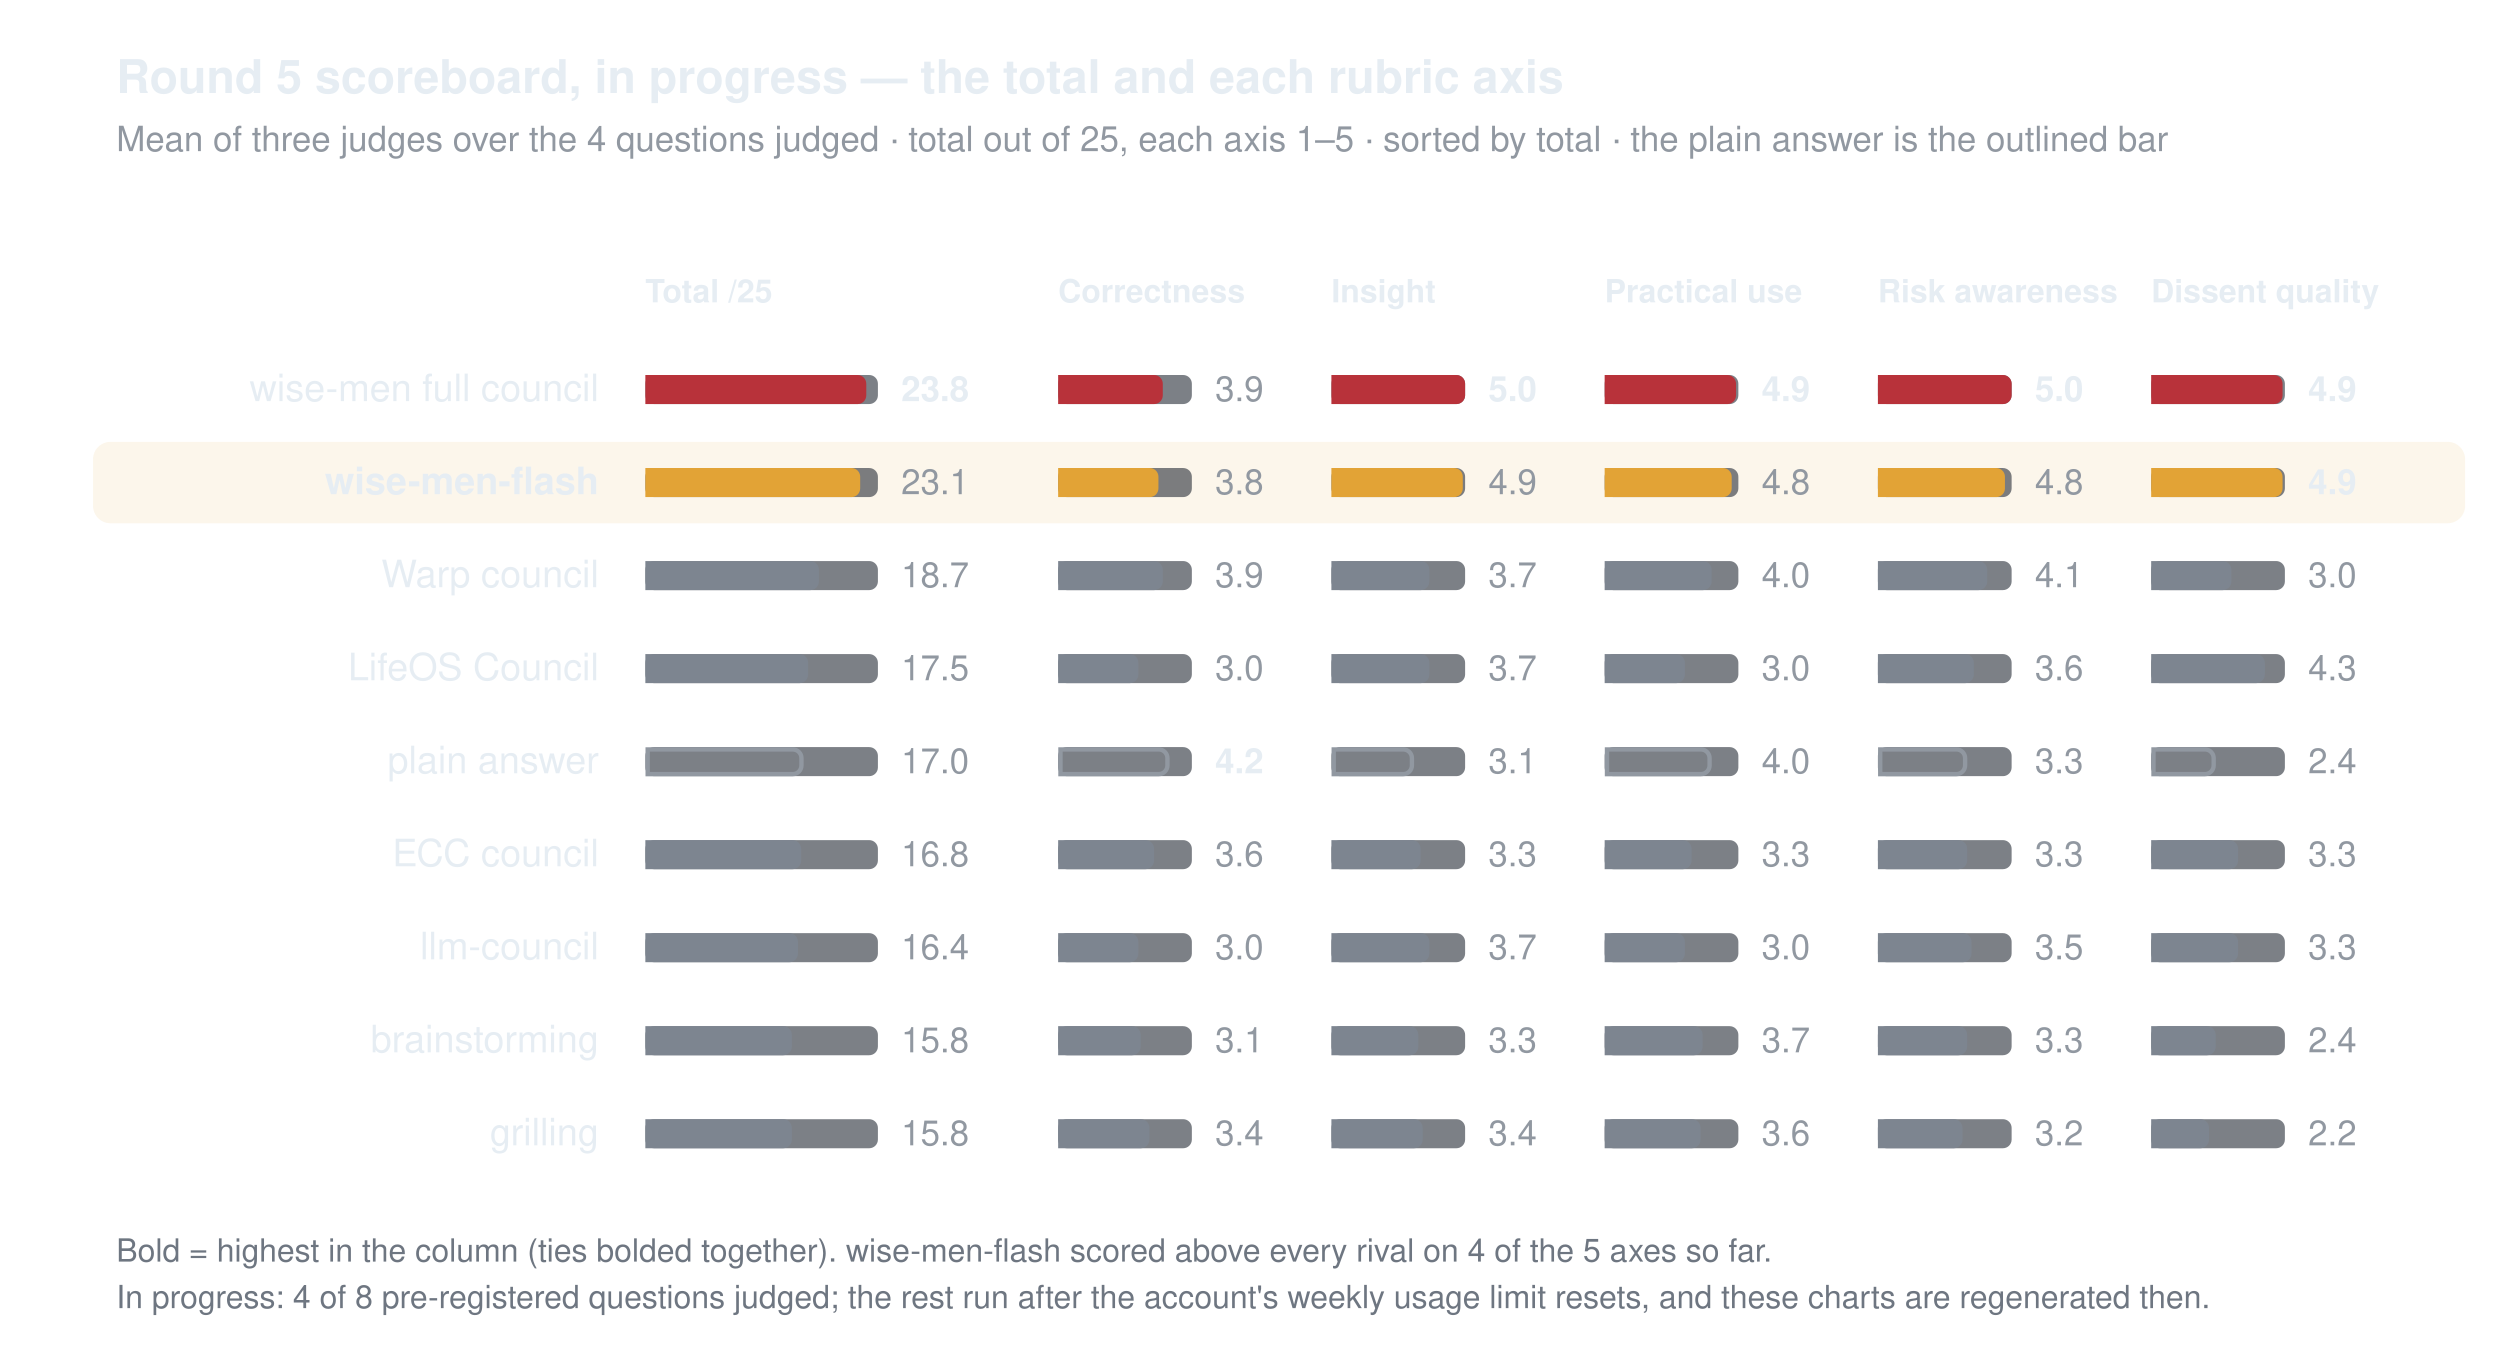
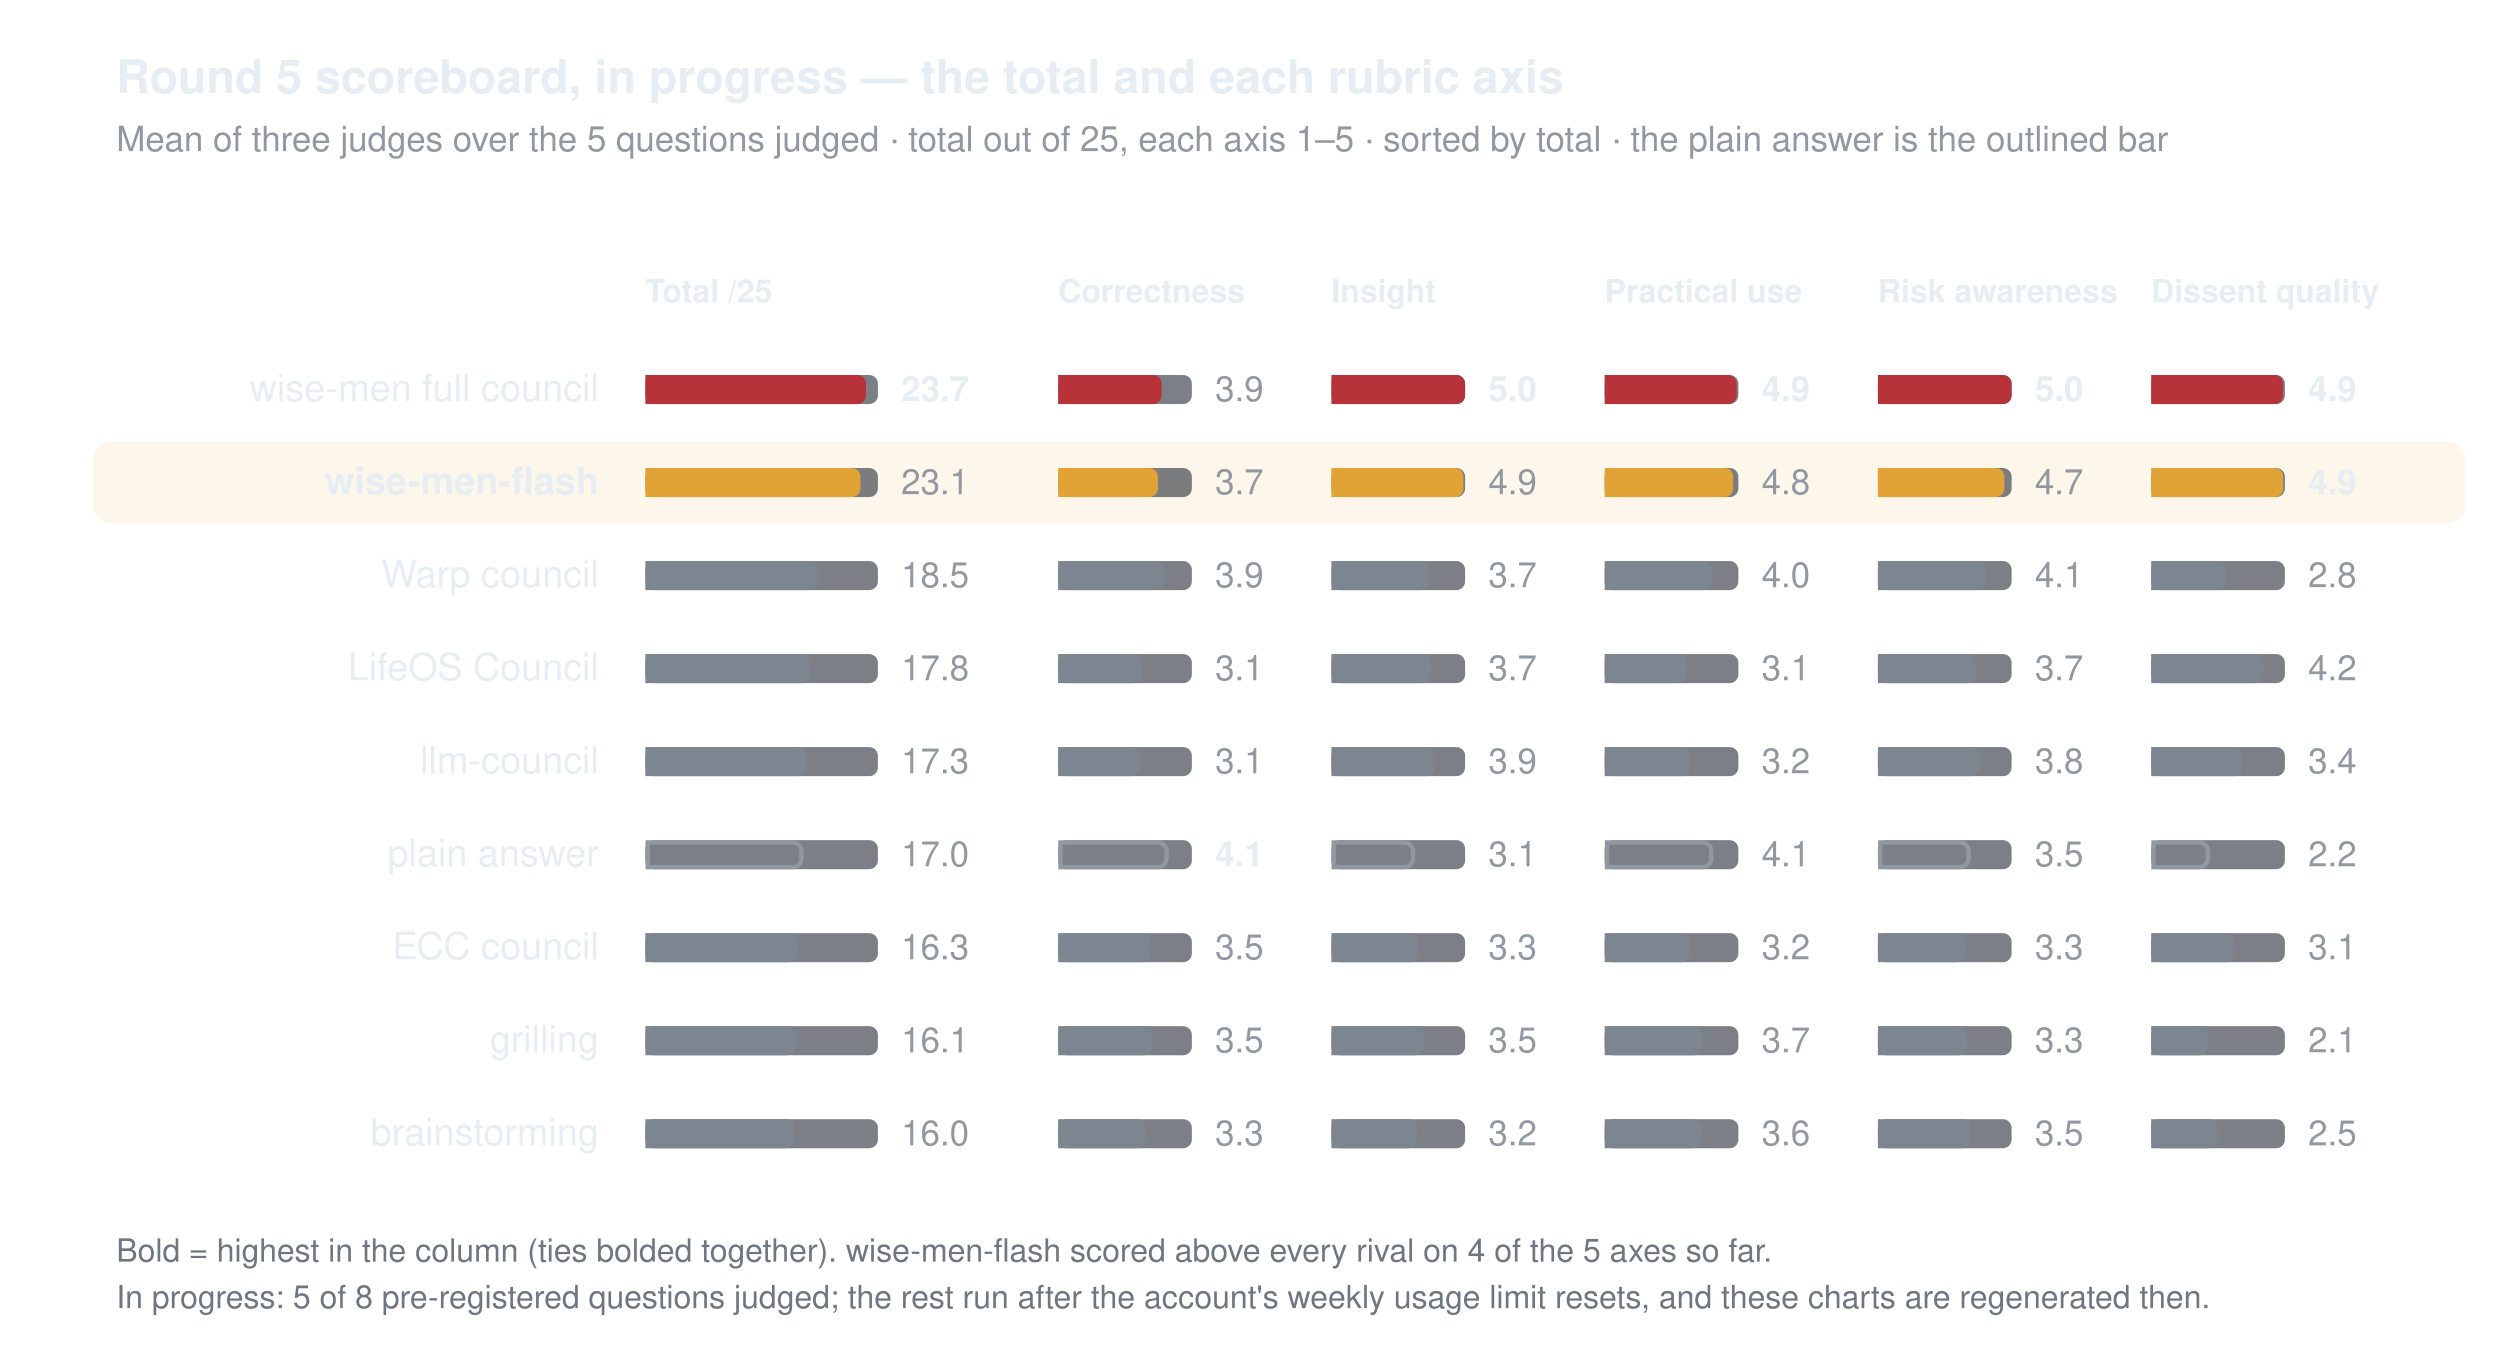
<svg xmlns="http://www.w3.org/2000/svg" viewBox="0 0 860 464" width="860" font-family="-apple-system, BlinkMacSystemFont, 'Segoe UI', Helvetica, Arial, sans-serif">
  <text x="40" y="32" font-size="16" font-weight="600" fill="#e6edf3" text-anchor="start">Round 5 scoreboard, in progress — the total and each rubric axis</text>
-   <text x="40" y="52" font-size="12" font-weight="400" fill="#9198a1" text-anchor="start">Mean of three judges over the 4 questions judged · total out of 25, each axis 1–5 · sorted by total · the plain answer is the outlined bar</text>
+   <text x="40" y="52" font-size="12" font-weight="400" fill="#9198a1" text-anchor="start">Mean of three judges over the 5 questions judged · total out of 25, each axis 1–5 · sorted by total · the plain answer is the outlined bar</text>
  <text x="222" y="104" font-size="11" font-weight="600" fill="#e6edf3" text-anchor="start">Total /25</text>
  <text x="364" y="104" font-size="11" font-weight="600" fill="#e6edf3" text-anchor="start">Correctness</text>
  <text x="458" y="104" font-size="11" font-weight="600" fill="#e6edf3" text-anchor="start">Insight</text>
  <text x="552" y="104" font-size="11" font-weight="600" fill="#e6edf3" text-anchor="start">Practical use</text>
  <text x="646" y="104" font-size="11" font-weight="600" fill="#e6edf3" text-anchor="start">Risk awareness</text>
  <text x="740" y="104" font-size="11" font-weight="600" fill="#e6edf3" text-anchor="start">Dissent quality</text>
  <text x="206" y="138" font-size="13" font-weight="500" fill="#e6edf3" text-anchor="end">wise-men full council</text>
  <rect x="222" y="129" width="80" height="10" rx="3" fill="#262c36" fill-opacity="0.6" />
-   <path d="M222,129h73a3,3 0 0 1 3,3v4a3,3 0 0 1 -3,3h-73z" fill="#b8323a" />
-   <text x="310" y="138" font-size="12" font-weight="700" fill="#e6edf3" text-anchor="start">23.8</text>
+   <path d="M222,129h72.9a3,3 0 0 1 3,3v4a3,3 0 0 1 -3,3h-72.9z" fill="#b8323a" />
+   <text x="310" y="138" font-size="12" font-weight="700" fill="#e6edf3" text-anchor="start">23.7</text>
  <rect x="364" y="129" width="46" height="10" rx="3" fill="#262c36" fill-opacity="0.6" />
-   <path d="M364,129h33a3,3 0 0 1 3,3v4a3,3 0 0 1 -3,3h-33z" fill="#b8323a" />
+   <path d="M364,129h32.6a3,3 0 0 1 3,3v4a3,3 0 0 1 -3,3h-32.6z" fill="#b8323a" />
  <text x="418" y="138" font-size="12" font-weight="400" fill="#9198a1" text-anchor="start">3.9</text>
  <rect x="458" y="129" width="46" height="10" rx="3" fill="#262c36" fill-opacity="0.6" />
  <path d="M458,129h43a3,3 0 0 1 3,3v4a3,3 0 0 1 -3,3h-43z" fill="#b8323a" />
  <text x="512" y="138" font-size="12" font-weight="700" fill="#e6edf3" text-anchor="start">5.0</text>
  <rect x="552" y="129" width="46" height="10" rx="3" fill="#262c36" fill-opacity="0.6" />
-   <path d="M552,129h42.2a3,3 0 0 1 3,3v4a3,3 0 0 1 -3,3h-42.2z" fill="#b8323a" />
+   <path d="M552,129h42.4a3,3 0 0 1 3,3v4a3,3 0 0 1 -3,3h-42.4z" fill="#b8323a" />
  <text x="606" y="138" font-size="12" font-weight="700" fill="#e6edf3" text-anchor="start">4.9</text>
  <rect x="646" y="129" width="46" height="10" rx="3" fill="#262c36" fill-opacity="0.6" />
  <path d="M646,129h43a3,3 0 0 1 3,3v4a3,3 0 0 1 -3,3h-43z" fill="#b8323a" />
  <text x="700" y="138" font-size="12" font-weight="700" fill="#e6edf3" text-anchor="start">5.0</text>
  <rect x="740" y="129" width="46" height="10" rx="3" fill="#262c36" fill-opacity="0.6" />
-   <path d="M740,129h42.2a3,3 0 0 1 3,3v4a3,3 0 0 1 -3,3h-42.2z" fill="#b8323a" />
+   <path d="M740,129h42.4a3,3 0 0 1 3,3v4a3,3 0 0 1 -3,3h-42.4z" fill="#b8323a" />
  <text x="794" y="138" font-size="12" font-weight="700" fill="#e6edf3" text-anchor="start">4.9</text>
  <rect x="32" y="152" width="816" height="28" rx="6" fill="#e2a336" fill-opacity="0.10" />
  <text x="206" y="170" font-size="13" font-weight="700" fill="#e6edf3" text-anchor="end">wise-men-flash</text>
  <rect x="222" y="161" width="80" height="10" rx="3" fill="#262c36" fill-opacity="0.6" />
-   <path d="M222,161h70.9a3,3 0 0 1 3,3v4a3,3 0 0 1 -3,3h-70.9z" fill="#e2a336" />
+   <path d="M222,161h71a3,3 0 0 1 3,3v4a3,3 0 0 1 -3,3h-71z" fill="#e2a336" />
  <text x="310" y="170" font-size="12" font-weight="400" fill="#9198a1" text-anchor="start">23.1</text>
  <rect x="364" y="161" width="46" height="10" rx="3" fill="#262c36" fill-opacity="0.6" />
-   <path d="M364,161h31.5a3,3 0 0 1 3,3v4a3,3 0 0 1 -3,3h-31.5z" fill="#e2a336" />
-   <text x="418" y="170" font-size="12" font-weight="400" fill="#9198a1" text-anchor="start">3.8</text>
+   <path d="M364,161h31.3a3,3 0 0 1 3,3v4a3,3 0 0 1 -3,3h-31.3z" fill="#e2a336" />
+   <text x="418" y="170" font-size="12" font-weight="400" fill="#9198a1" text-anchor="start">3.7</text>
  <rect x="458" y="161" width="46" height="10" rx="3" fill="#262c36" fill-opacity="0.6" />
-   <path d="M458,161h42.2a3,3 0 0 1 3,3v4a3,3 0 0 1 -3,3h-42.2z" fill="#e2a336" />
+   <path d="M458,161h42.4a3,3 0 0 1 3,3v4a3,3 0 0 1 -3,3h-42.4z" fill="#e2a336" />
  <text x="512" y="170" font-size="12" font-weight="400" fill="#9198a1" text-anchor="start">4.9</text>
  <rect x="552" y="161" width="46" height="10" rx="3" fill="#262c36" fill-opacity="0.6" />
-   <path d="M552,161h40.7a3,3 0 0 1 3,3v4a3,3 0 0 1 -3,3h-40.7z" fill="#e2a336" />
+   <path d="M552,161h41.2a3,3 0 0 1 3,3v4a3,3 0 0 1 -3,3h-41.2z" fill="#e2a336" />
  <text x="606" y="170" font-size="12" font-weight="400" fill="#9198a1" text-anchor="start">4.8</text>
  <rect x="646" y="161" width="46" height="10" rx="3" fill="#262c36" fill-opacity="0.6" />
-   <path d="M646,161h40.7a3,3 0 0 1 3,3v4a3,3 0 0 1 -3,3h-40.7z" fill="#e2a336" />
-   <text x="700" y="170" font-size="12" font-weight="400" fill="#9198a1" text-anchor="start">4.8</text>
+   <path d="M646,161h40.5a3,3 0 0 1 3,3v4a3,3 0 0 1 -3,3h-40.5z" fill="#e2a336" />
+   <text x="700" y="170" font-size="12" font-weight="400" fill="#9198a1" text-anchor="start">4.7</text>
  <rect x="740" y="161" width="46" height="10" rx="3" fill="#262c36" fill-opacity="0.6" />
-   <path d="M740,161h42.2a3,3 0 0 1 3,3v4a3,3 0 0 1 -3,3h-42.2z" fill="#e2a336" />
+   <path d="M740,161h42.4a3,3 0 0 1 3,3v4a3,3 0 0 1 -3,3h-42.4z" fill="#e2a336" />
  <text x="794" y="170" font-size="12" font-weight="700" fill="#e6edf3" text-anchor="start">4.9</text>
  <text x="206" y="202" font-size="13" font-weight="500" fill="#e6edf3" text-anchor="end">Warp council</text>
  <rect x="222" y="193" width="80" height="10" rx="3" fill="#262c36" fill-opacity="0.6" />
-   <path d="M222,193h56.7a3,3 0 0 1 3,3v4a3,3 0 0 1 -3,3h-56.7z" fill="#7d8590" />
-   <text x="310" y="202" font-size="12" font-weight="400" fill="#9198a1" text-anchor="start">18.7</text>
+   <path d="M222,193h56.1a3,3 0 0 1 3,3v4a3,3 0 0 1 -3,3h-56.1z" fill="#7d8590" />
+   <text x="310" y="202" font-size="12" font-weight="400" fill="#9198a1" text-anchor="start">18.5</text>
  <rect x="364" y="193" width="46" height="10" rx="3" fill="#262c36" fill-opacity="0.6" />
-   <path d="M364,193h33a3,3 0 0 1 3,3v4a3,3 0 0 1 -3,3h-33z" fill="#7d8590" />
+   <path d="M364,193h33.2a3,3 0 0 1 3,3v4a3,3 0 0 1 -3,3h-33.2z" fill="#7d8590" />
  <text x="418" y="202" font-size="12" font-weight="400" fill="#9198a1" text-anchor="start">3.9</text>
  <rect x="458" y="193" width="46" height="10" rx="3" fill="#262c36" fill-opacity="0.6" />
  <path d="M458,193h30.7a3,3 0 0 1 3,3v4a3,3 0 0 1 -3,3h-30.7z" fill="#7d8590" />
  <text x="512" y="202" font-size="12" font-weight="400" fill="#9198a1" text-anchor="start">3.7</text>
  <rect x="552" y="193" width="46" height="10" rx="3" fill="#262c36" fill-opacity="0.6" />
  <path d="M552,193h33.8a3,3 0 0 1 3,3v4a3,3 0 0 1 -3,3h-33.8z" fill="#7d8590" />
  <text x="606" y="202" font-size="12" font-weight="400" fill="#9198a1" text-anchor="start">4.0</text>
  <rect x="646" y="193" width="46" height="10" rx="3" fill="#262c36" fill-opacity="0.6" />
-   <path d="M646,193h34.6a3,3 0 0 1 3,3v4a3,3 0 0 1 -3,3h-34.6z" fill="#7d8590" />
+   <path d="M646,193h34.4a3,3 0 0 1 3,3v4a3,3 0 0 1 -3,3h-34.4z" fill="#7d8590" />
  <text x="700" y="202" font-size="12" font-weight="400" fill="#9198a1" text-anchor="start">4.1</text>
  <rect x="740" y="193" width="46" height="10" rx="3" fill="#262c36" fill-opacity="0.6" />
-   <path d="M740,193h24.6a3,3 0 0 1 3,3v4a3,3 0 0 1 -3,3h-24.6z" fill="#7d8590" />
-   <text x="794" y="202" font-size="12" font-weight="400" fill="#9198a1" text-anchor="start">3.0</text>
+   <path d="M740,193h22.8a3,3 0 0 1 3,3v4a3,3 0 0 1 -3,3h-22.8z" fill="#7d8590" />
+   <text x="794" y="202" font-size="12" font-weight="400" fill="#9198a1" text-anchor="start">2.8</text>
  <text x="206" y="234" font-size="13" font-weight="500" fill="#e6edf3" text-anchor="end">LifeOS Council</text>
  <rect x="222" y="225" width="80" height="10" rx="3" fill="#262c36" fill-opacity="0.6" />
-   <path d="M222,225h53a3,3 0 0 1 3,3v4a3,3 0 0 1 -3,3h-53z" fill="#7d8590" />
-   <text x="310" y="234" font-size="12" font-weight="400" fill="#9198a1" text-anchor="start">17.5</text>
+   <path d="M222,225h54a3,3 0 0 1 3,3v4a3,3 0 0 1 -3,3h-54z" fill="#7d8590" />
+   <text x="310" y="234" font-size="12" font-weight="400" fill="#9198a1" text-anchor="start">17.8</text>
  <rect x="364" y="225" width="46" height="10" rx="3" fill="#262c36" fill-opacity="0.6" />
-   <path d="M364,225h24.6a3,3 0 0 1 3,3v4a3,3 0 0 1 -3,3h-24.6z" fill="#7d8590" />
-   <text x="418" y="234" font-size="12" font-weight="400" fill="#9198a1" text-anchor="start">3.0</text>
+   <path d="M364,225h25.8a3,3 0 0 1 3,3v4a3,3 0 0 1 -3,3h-25.8z" fill="#7d8590" />
+   <text x="418" y="234" font-size="12" font-weight="400" fill="#9198a1" text-anchor="start">3.1</text>
  <rect x="458" y="225" width="46" height="10" rx="3" fill="#262c36" fill-opacity="0.6" />
-   <path d="M458,225h30.7a3,3 0 0 1 3,3v4a3,3 0 0 1 -3,3h-30.7z" fill="#7d8590" />
+   <path d="M458,225h31.3a3,3 0 0 1 3,3v4a3,3 0 0 1 -3,3h-31.3z" fill="#7d8590" />
  <text x="512" y="234" font-size="12" font-weight="400" fill="#9198a1" text-anchor="start">3.7</text>
  <rect x="552" y="225" width="46" height="10" rx="3" fill="#262c36" fill-opacity="0.6" />
-   <path d="M552,225h24.6a3,3 0 0 1 3,3v4a3,3 0 0 1 -3,3h-24.6z" fill="#7d8590" />
-   <text x="606" y="234" font-size="12" font-weight="400" fill="#9198a1" text-anchor="start">3.0</text>
+   <path d="M552,225h25.2a3,3 0 0 1 3,3v4a3,3 0 0 1 -3,3h-25.2z" fill="#7d8590" />
+   <text x="606" y="234" font-size="12" font-weight="400" fill="#9198a1" text-anchor="start">3.1</text>
  <rect x="646" y="225" width="46" height="10" rx="3" fill="#262c36" fill-opacity="0.6" />
-   <path d="M646,225h30a3,3 0 0 1 3,3v4a3,3 0 0 1 -3,3h-30z" fill="#7d8590" />
-   <text x="700" y="234" font-size="12" font-weight="400" fill="#9198a1" text-anchor="start">3.6</text>
+   <path d="M646,225h30.7a3,3 0 0 1 3,3v4a3,3 0 0 1 -3,3h-30.7z" fill="#7d8590" />
+   <text x="700" y="234" font-size="12" font-weight="400" fill="#9198a1" text-anchor="start">3.7</text>
  <rect x="740" y="225" width="46" height="10" rx="3" fill="#262c36" fill-opacity="0.6" />
-   <path d="M740,225h36.1a3,3 0 0 1 3,3v4a3,3 0 0 1 -3,3h-36.1z" fill="#7d8590" />
-   <text x="794" y="234" font-size="12" font-weight="400" fill="#9198a1" text-anchor="start">4.3</text>
-   <text x="206" y="266" font-size="13" font-weight="500" fill="#e6edf3" text-anchor="end">plain answer</text>
+   <path d="M740,225h35.6a3,3 0 0 1 3,3v4a3,3 0 0 1 -3,3h-35.6z" fill="#7d8590" />
+   <text x="794" y="234" font-size="12" font-weight="400" fill="#9198a1" text-anchor="start">4.2</text>
+   <text x="206" y="266" font-size="13" font-weight="500" fill="#e6edf3" text-anchor="end">llm-council</text>
  <rect x="222" y="257" width="80" height="10" rx="3" fill="#262c36" fill-opacity="0.6" />
-   <path d="M222.8,257.8h49.9a3,3 0 0 1 3,3v2.5a3,3 0 0 1 -3,3h-49.9z" fill="none" stroke="#9198a1" stroke-width="1.5" />
-   <text x="310" y="266" font-size="12" font-weight="400" fill="#9198a1" text-anchor="start">17.0</text>
+   <path d="M222,257h52.5a3,3 0 0 1 3,3v4a3,3 0 0 1 -3,3h-52.5z" fill="#7d8590" />
+   <text x="310" y="266" font-size="12" font-weight="400" fill="#9198a1" text-anchor="start">17.3</text>
  <rect x="364" y="257" width="46" height="10" rx="3" fill="#262c36" fill-opacity="0.6" />
-   <path d="M364.8,257.8h33.8a3,3 0 0 1 3,3v2.5a3,3 0 0 1 -3,3h-33.8z" fill="none" stroke="#9198a1" stroke-width="1.5" />
-   <text x="418" y="266" font-size="12" font-weight="700" fill="#e6edf3" text-anchor="start">4.2</text>
+   <path d="M364,257h25.2a3,3 0 0 1 3,3v4a3,3 0 0 1 -3,3h-25.2z" fill="#7d8590" />
+   <text x="418" y="266" font-size="12" font-weight="400" fill="#9198a1" text-anchor="start">3.1</text>
  <rect x="458" y="257" width="46" height="10" rx="3" fill="#262c36" fill-opacity="0.6" />
-   <path d="M458.8,257.8h23.9a3,3 0 0 1 3,3v2.5a3,3 0 0 1 -3,3h-23.9z" fill="none" stroke="#9198a1" stroke-width="1.5" />
-   <text x="512" y="266" font-size="12" font-weight="400" fill="#9198a1" text-anchor="start">3.1</text>
+   <path d="M458,257h32.6a3,3 0 0 1 3,3v4a3,3 0 0 1 -3,3h-32.6z" fill="#7d8590" />
+   <text x="512" y="266" font-size="12" font-weight="400" fill="#9198a1" text-anchor="start">3.9</text>
  <rect x="552" y="257" width="46" height="10" rx="3" fill="#262c36" fill-opacity="0.6" />
-   <path d="M552.8,257.8h32.3a3,3 0 0 1 3,3v2.5a3,3 0 0 1 -3,3h-32.3z" fill="none" stroke="#9198a1" stroke-width="1.5" />
-   <text x="606" y="266" font-size="12" font-weight="400" fill="#9198a1" text-anchor="start">4.0</text>
+   <path d="M552,257h26.4a3,3 0 0 1 3,3v4a3,3 0 0 1 -3,3h-26.4z" fill="#7d8590" />
+   <text x="606" y="266" font-size="12" font-weight="400" fill="#9198a1" text-anchor="start">3.2</text>
  <rect x="646" y="257" width="46" height="10" rx="3" fill="#262c36" fill-opacity="0.6" />
-   <path d="M646.8,257.8h26.2a3,3 0 0 1 3,3v2.5a3,3 0 0 1 -3,3h-26.2z" fill="none" stroke="#9198a1" stroke-width="1.5" />
-   <text x="700" y="266" font-size="12" font-weight="400" fill="#9198a1" text-anchor="start">3.3</text>
+   <path d="M646,257h32a3,3 0 0 1 3,3v4a3,3 0 0 1 -3,3h-32z" fill="#7d8590" />
+   <text x="700" y="266" font-size="12" font-weight="400" fill="#9198a1" text-anchor="start">3.8</text>
  <rect x="740" y="257" width="46" height="10" rx="3" fill="#262c36" fill-opacity="0.6" />
-   <path d="M740.8,257.8h17.7a3,3 0 0 1 3,3v2.5a3,3 0 0 1 -3,3h-17.7z" fill="none" stroke="#9198a1" stroke-width="1.5" />
-   <text x="794" y="266" font-size="12" font-weight="400" fill="#9198a1" text-anchor="start">2.4</text>
-   <text x="206" y="298" font-size="13" font-weight="500" fill="#e6edf3" text-anchor="end">ECC council</text>
+   <path d="M740,257h28.3a3,3 0 0 1 3,3v4a3,3 0 0 1 -3,3h-28.3z" fill="#7d8590" />
+   <text x="794" y="266" font-size="12" font-weight="400" fill="#9198a1" text-anchor="start">3.4</text>
+   <text x="206" y="298" font-size="13" font-weight="500" fill="#e6edf3" text-anchor="end">plain answer</text>
  <rect x="222" y="289" width="80" height="10" rx="3" fill="#262c36" fill-opacity="0.6" />
-   <path d="M222,289h50.6a3,3 0 0 1 3,3v4a3,3 0 0 1 -3,3h-50.6z" fill="#7d8590" />
-   <text x="310" y="298" font-size="12" font-weight="400" fill="#9198a1" text-anchor="start">16.8</text>
+   <path d="M222.8,289.8h49.9a3,3 0 0 1 3,3v2.5a3,3 0 0 1 -3,3h-49.9z" fill="none" stroke="#9198a1" stroke-width="1.5" />
+   <text x="310" y="298" font-size="12" font-weight="400" fill="#9198a1" text-anchor="start">17.0</text>
  <rect x="364" y="289" width="46" height="10" rx="3" fill="#262c36" fill-opacity="0.6" />
-   <path d="M364,289h30a3,3 0 0 1 3,3v4a3,3 0 0 1 -3,3h-30z" fill="#7d8590" />
-   <text x="418" y="298" font-size="12" font-weight="400" fill="#9198a1" text-anchor="start">3.6</text>
+   <path d="M364.8,289.8h33.5a3,3 0 0 1 3,3v2.5a3,3 0 0 1 -3,3h-33.5z" fill="none" stroke="#9198a1" stroke-width="1.5" />
+   <text x="418" y="298" font-size="12" font-weight="700" fill="#e6edf3" text-anchor="start">4.1</text>
  <rect x="458" y="289" width="46" height="10" rx="3" fill="#262c36" fill-opacity="0.6" />
-   <path d="M458,289h27.7a3,3 0 0 1 3,3v4a3,3 0 0 1 -3,3h-27.7z" fill="#7d8590" />
-   <text x="512" y="298" font-size="12" font-weight="400" fill="#9198a1" text-anchor="start">3.3</text>
+   <path d="M458.8,289.8h24.3a3,3 0 0 1 3,3v2.5a3,3 0 0 1 -3,3h-24.3z" fill="none" stroke="#9198a1" stroke-width="1.5" />
+   <text x="512" y="298" font-size="12" font-weight="400" fill="#9198a1" text-anchor="start">3.1</text>
  <rect x="552" y="289" width="46" height="10" rx="3" fill="#262c36" fill-opacity="0.6" />
-   <path d="M552,289h26.9a3,3 0 0 1 3,3v4a3,3 0 0 1 -3,3h-26.9z" fill="#7d8590" />
-   <text x="606" y="298" font-size="12" font-weight="400" fill="#9198a1" text-anchor="start">3.3</text>
+   <path d="M552.8,289.8h32.9a3,3 0 0 1 3,3v2.5a3,3 0 0 1 -3,3h-32.9z" fill="none" stroke="#9198a1" stroke-width="1.5" />
+   <text x="606" y="298" font-size="12" font-weight="400" fill="#9198a1" text-anchor="start">4.1</text>
  <rect x="646" y="289" width="46" height="10" rx="3" fill="#262c36" fill-opacity="0.6" />
-   <path d="M646,289h27.7a3,3 0 0 1 3,3v4a3,3 0 0 1 -3,3h-27.7z" fill="#7d8590" />
-   <text x="700" y="298" font-size="12" font-weight="400" fill="#9198a1" text-anchor="start">3.3</text>
+   <path d="M646.8,289.8h27.4a3,3 0 0 1 3,3v2.5a3,3 0 0 1 -3,3h-27.4z" fill="none" stroke="#9198a1" stroke-width="1.5" />
+   <text x="700" y="298" font-size="12" font-weight="400" fill="#9198a1" text-anchor="start">3.5</text>
  <rect x="740" y="289" width="46" height="10" rx="3" fill="#262c36" fill-opacity="0.6" />
-   <path d="M740,289h26.9a3,3 0 0 1 3,3v4a3,3 0 0 1 -3,3h-26.9z" fill="#7d8590" />
-   <text x="794" y="298" font-size="12" font-weight="400" fill="#9198a1" text-anchor="start">3.3</text>
-   <text x="206" y="330" font-size="13" font-weight="500" fill="#e6edf3" text-anchor="end">llm-council</text>
+   <path d="M740.8,289.8h15.7a3,3 0 0 1 3,3v2.5a3,3 0 0 1 -3,3h-15.7z" fill="none" stroke="#9198a1" stroke-width="1.5" />
+   <text x="794" y="298" font-size="12" font-weight="400" fill="#9198a1" text-anchor="start">2.2</text>
+   <text x="206" y="330" font-size="13" font-weight="500" fill="#e6edf3" text-anchor="end">ECC council</text>
  <rect x="222" y="321" width="80" height="10" rx="3" fill="#262c36" fill-opacity="0.6" />
-   <path d="M222,321h49.5a3,3 0 0 1 3,3v4a3,3 0 0 1 -3,3h-49.5z" fill="#7d8590" />
-   <text x="310" y="330" font-size="12" font-weight="400" fill="#9198a1" text-anchor="start">16.4</text>
+   <path d="M222,321h49.3a3,3 0 0 1 3,3v4a3,3 0 0 1 -3,3h-49.3z" fill="#7d8590" />
+   <text x="310" y="330" font-size="12" font-weight="400" fill="#9198a1" text-anchor="start">16.3</text>
  <rect x="364" y="321" width="46" height="10" rx="3" fill="#262c36" fill-opacity="0.6" />
-   <path d="M364,321h24.6a3,3 0 0 1 3,3v4a3,3 0 0 1 -3,3h-24.6z" fill="#7d8590" />
-   <text x="418" y="330" font-size="12" font-weight="400" fill="#9198a1" text-anchor="start">3.0</text>
+   <path d="M364,321h28.9a3,3 0 0 1 3,3v4a3,3 0 0 1 -3,3h-28.9z" fill="#7d8590" />
+   <text x="418" y="330" font-size="12" font-weight="400" fill="#9198a1" text-anchor="start">3.5</text>
  <rect x="458" y="321" width="46" height="10" rx="3" fill="#262c36" fill-opacity="0.6" />
-   <path d="M458,321h30.7a3,3 0 0 1 3,3v4a3,3 0 0 1 -3,3h-30.7z" fill="#7d8590" />
-   <text x="512" y="330" font-size="12" font-weight="400" fill="#9198a1" text-anchor="start">3.7</text>
+   <path d="M458,321h27.1a3,3 0 0 1 3,3v4a3,3 0 0 1 -3,3h-27.1z" fill="#7d8590" />
+   <text x="512" y="330" font-size="12" font-weight="400" fill="#9198a1" text-anchor="start">3.3</text>
  <rect x="552" y="321" width="46" height="10" rx="3" fill="#262c36" fill-opacity="0.6" />
-   <path d="M552,321h24.6a3,3 0 0 1 3,3v4a3,3 0 0 1 -3,3h-24.6z" fill="#7d8590" />
-   <text x="606" y="330" font-size="12" font-weight="400" fill="#9198a1" text-anchor="start">3.0</text>
+   <path d="M552,321h26.4a3,3 0 0 1 3,3v4a3,3 0 0 1 -3,3h-26.4z" fill="#7d8590" />
+   <text x="606" y="330" font-size="12" font-weight="400" fill="#9198a1" text-anchor="start">3.2</text>
  <rect x="646" y="321" width="46" height="10" rx="3" fill="#262c36" fill-opacity="0.6" />
-   <path d="M646,321h29.2a3,3 0 0 1 3,3v4a3,3 0 0 1 -3,3h-29.2z" fill="#7d8590" />
-   <text x="700" y="330" font-size="12" font-weight="400" fill="#9198a1" text-anchor="start">3.5</text>
+   <path d="M646,321h27.1a3,3 0 0 1 3,3v4a3,3 0 0 1 -3,3h-27.1z" fill="#7d8590" />
+   <text x="700" y="330" font-size="12" font-weight="400" fill="#9198a1" text-anchor="start">3.3</text>
  <rect x="740" y="321" width="46" height="10" rx="3" fill="#262c36" fill-opacity="0.6" />
-   <path d="M740,321h26.9a3,3 0 0 1 3,3v4a3,3 0 0 1 -3,3h-26.9z" fill="#7d8590" />
-   <text x="794" y="330" font-size="12" font-weight="400" fill="#9198a1" text-anchor="start">3.3</text>
-   <text x="206" y="362" font-size="13" font-weight="500" fill="#e6edf3" text-anchor="end">brainstorming</text>
+   <path d="M740,321h25.8a3,3 0 0 1 3,3v4a3,3 0 0 1 -3,3h-25.8z" fill="#7d8590" />
+   <text x="794" y="330" font-size="12" font-weight="400" fill="#9198a1" text-anchor="start">3.1</text>
+   <text x="206" y="362" font-size="13" font-weight="500" fill="#e6edf3" text-anchor="end">grilling</text>
  <rect x="222" y="353" width="80" height="10" rx="3" fill="#262c36" fill-opacity="0.6" />
-   <path d="M222,353h47.4a3,3 0 0 1 3,3v4a3,3 0 0 1 -3,3h-47.4z" fill="#7d8590" />
-   <text x="310" y="362" font-size="12" font-weight="400" fill="#9198a1" text-anchor="start">15.8</text>
+   <path d="M222,353h48.6a3,3 0 0 1 3,3v4a3,3 0 0 1 -3,3h-48.6z" fill="#7d8590" />
+   <text x="310" y="362" font-size="12" font-weight="400" fill="#9198a1" text-anchor="start">16.1</text>
  <rect x="364" y="353" width="46" height="10" rx="3" fill="#262c36" fill-opacity="0.6" />
-   <path d="M364,353h25.4a3,3 0 0 1 3,3v4a3,3 0 0 1 -3,3h-25.4z" fill="#7d8590" />
-   <text x="418" y="362" font-size="12" font-weight="400" fill="#9198a1" text-anchor="start">3.1</text>
+   <path d="M364,353h29.5a3,3 0 0 1 3,3v4a3,3 0 0 1 -3,3h-29.5z" fill="#7d8590" />
+   <text x="418" y="362" font-size="12" font-weight="400" fill="#9198a1" text-anchor="start">3.5</text>
  <rect x="458" y="353" width="46" height="10" rx="3" fill="#262c36" fill-opacity="0.6" />
-   <path d="M458,353h26.9a3,3 0 0 1 3,3v4a3,3 0 0 1 -3,3h-26.9z" fill="#7d8590" />
-   <text x="512" y="362" font-size="12" font-weight="400" fill="#9198a1" text-anchor="start">3.3</text>
+   <path d="M458,353h28.9a3,3 0 0 1 3,3v4a3,3 0 0 1 -3,3h-28.9z" fill="#7d8590" />
+   <text x="512" y="362" font-size="12" font-weight="400" fill="#9198a1" text-anchor="start">3.5</text>
  <rect x="552" y="353" width="46" height="10" rx="3" fill="#262c36" fill-opacity="0.6" />
  <path d="M552,353h30.7a3,3 0 0 1 3,3v4a3,3 0 0 1 -3,3h-30.7z" fill="#7d8590" />
  <text x="606" y="362" font-size="12" font-weight="400" fill="#9198a1" text-anchor="start">3.7</text>
  <rect x="646" y="353" width="46" height="10" rx="3" fill="#262c36" fill-opacity="0.6" />
  <path d="M646,353h27.7a3,3 0 0 1 3,3v4a3,3 0 0 1 -3,3h-27.7z" fill="#7d8590" />
  <text x="700" y="362" font-size="12" font-weight="400" fill="#9198a1" text-anchor="start">3.3</text>
  <rect x="740" y="353" width="46" height="10" rx="3" fill="#262c36" fill-opacity="0.6" />
-   <path d="M740,353h19.2a3,3 0 0 1 3,3v4a3,3 0 0 1 -3,3h-19.2z" fill="#7d8590" />
-   <text x="794" y="362" font-size="12" font-weight="400" fill="#9198a1" text-anchor="start">2.4</text>
-   <text x="206" y="394" font-size="13" font-weight="500" fill="#e6edf3" text-anchor="end">grilling</text>
+   <path d="M740,353h16.6a3,3 0 0 1 3,3v4a3,3 0 0 1 -3,3h-16.6z" fill="#7d8590" />
+   <text x="794" y="362" font-size="12" font-weight="400" fill="#9198a1" text-anchor="start">2.1</text>
+   <text x="206" y="394" font-size="13" font-weight="500" fill="#e6edf3" text-anchor="end">brainstorming</text>
  <rect x="222" y="385" width="80" height="10" rx="3" fill="#262c36" fill-opacity="0.6" />
-   <path d="M222,385h47.4a3,3 0 0 1 3,3v4a3,3 0 0 1 -3,3h-47.4z" fill="#7d8590" />
-   <text x="310" y="394" font-size="12" font-weight="400" fill="#9198a1" text-anchor="start">15.8</text>
+   <path d="M222,385h48.2a3,3 0 0 1 3,3v4a3,3 0 0 1 -3,3h-48.2z" fill="#7d8590" />
+   <text x="310" y="394" font-size="12" font-weight="400" fill="#9198a1" text-anchor="start">16.0</text>
  <rect x="364" y="385" width="46" height="10" rx="3" fill="#262c36" fill-opacity="0.6" />
-   <path d="M364,385h28.4a3,3 0 0 1 3,3v4a3,3 0 0 1 -3,3h-28.4z" fill="#7d8590" />
-   <text x="418" y="394" font-size="12" font-weight="400" fill="#9198a1" text-anchor="start">3.4</text>
+   <path d="M364,385h27.1a3,3 0 0 1 3,3v4a3,3 0 0 1 -3,3h-27.1z" fill="#7d8590" />
+   <text x="418" y="394" font-size="12" font-weight="400" fill="#9198a1" text-anchor="start">3.3</text>
  <rect x="458" y="385" width="46" height="10" rx="3" fill="#262c36" fill-opacity="0.6" />
-   <path d="M458,385h28.4a3,3 0 0 1 3,3v4a3,3 0 0 1 -3,3h-28.4z" fill="#7d8590" />
-   <text x="512" y="394" font-size="12" font-weight="400" fill="#9198a1" text-anchor="start">3.4</text>
+   <path d="M458,385h26.4a3,3 0 0 1 3,3v4a3,3 0 0 1 -3,3h-26.4z" fill="#7d8590" />
+   <text x="512" y="394" font-size="12" font-weight="400" fill="#9198a1" text-anchor="start">3.2</text>
  <rect x="552" y="385" width="46" height="10" rx="3" fill="#262c36" fill-opacity="0.6" />
-   <path d="M552,385h30a3,3 0 0 1 3,3v4a3,3 0 0 1 -3,3h-30z" fill="#7d8590" />
+   <path d="M552,385h30.1a3,3 0 0 1 3,3v4a3,3 0 0 1 -3,3h-30.1z" fill="#7d8590" />
  <text x="606" y="394" font-size="12" font-weight="400" fill="#9198a1" text-anchor="start">3.6</text>
  <rect x="646" y="385" width="46" height="10" rx="3" fill="#262c36" fill-opacity="0.6" />
-   <path d="M646,385h26.1a3,3 0 0 1 3,3v4a3,3 0 0 1 -3,3h-26.1z" fill="#7d8590" />
-   <text x="700" y="394" font-size="12" font-weight="400" fill="#9198a1" text-anchor="start">3.2</text>
+   <path d="M646,385h28.9a3,3 0 0 1 3,3v4a3,3 0 0 1 -3,3h-28.9z" fill="#7d8590" />
+   <text x="700" y="394" font-size="12" font-weight="400" fill="#9198a1" text-anchor="start">3.5</text>
  <rect x="740" y="385" width="46" height="10" rx="3" fill="#262c36" fill-opacity="0.6" />
-   <path d="M740,385h16.9a3,3 0 0 1 3,3v4a3,3 0 0 1 -3,3h-16.9z" fill="#7d8590" />
-   <text x="794" y="394" font-size="12" font-weight="400" fill="#9198a1" text-anchor="start">2.2</text>
+   <path d="M740,385h19.7a3,3 0 0 1 3,3v4a3,3 0 0 1 -3,3h-19.7z" fill="#7d8590" />
+   <text x="794" y="394" font-size="12" font-weight="400" fill="#9198a1" text-anchor="start">2.5</text>
  <text x="40" y="434" font-size="11" font-weight="400" fill="#6e7681" text-anchor="start">Bold = highest in the column (ties bolded together). wise-men-flash scored above every rival on 4 of the 5 axes so far.</text>
-   <text x="40" y="450" font-size="11" font-weight="400" fill="#6e7681" text-anchor="start">In progress: 4 of 8 pre-registered questions judged; the rest run after the account's weekly usage limit resets, and these charts are regenerated then.</text>
+   <text x="40" y="450" font-size="11" font-weight="400" fill="#6e7681" text-anchor="start">In progress: 5 of 8 pre-registered questions judged; the rest run after the account's weekly usage limit resets, and these charts are regenerated then.</text>
</svg>
